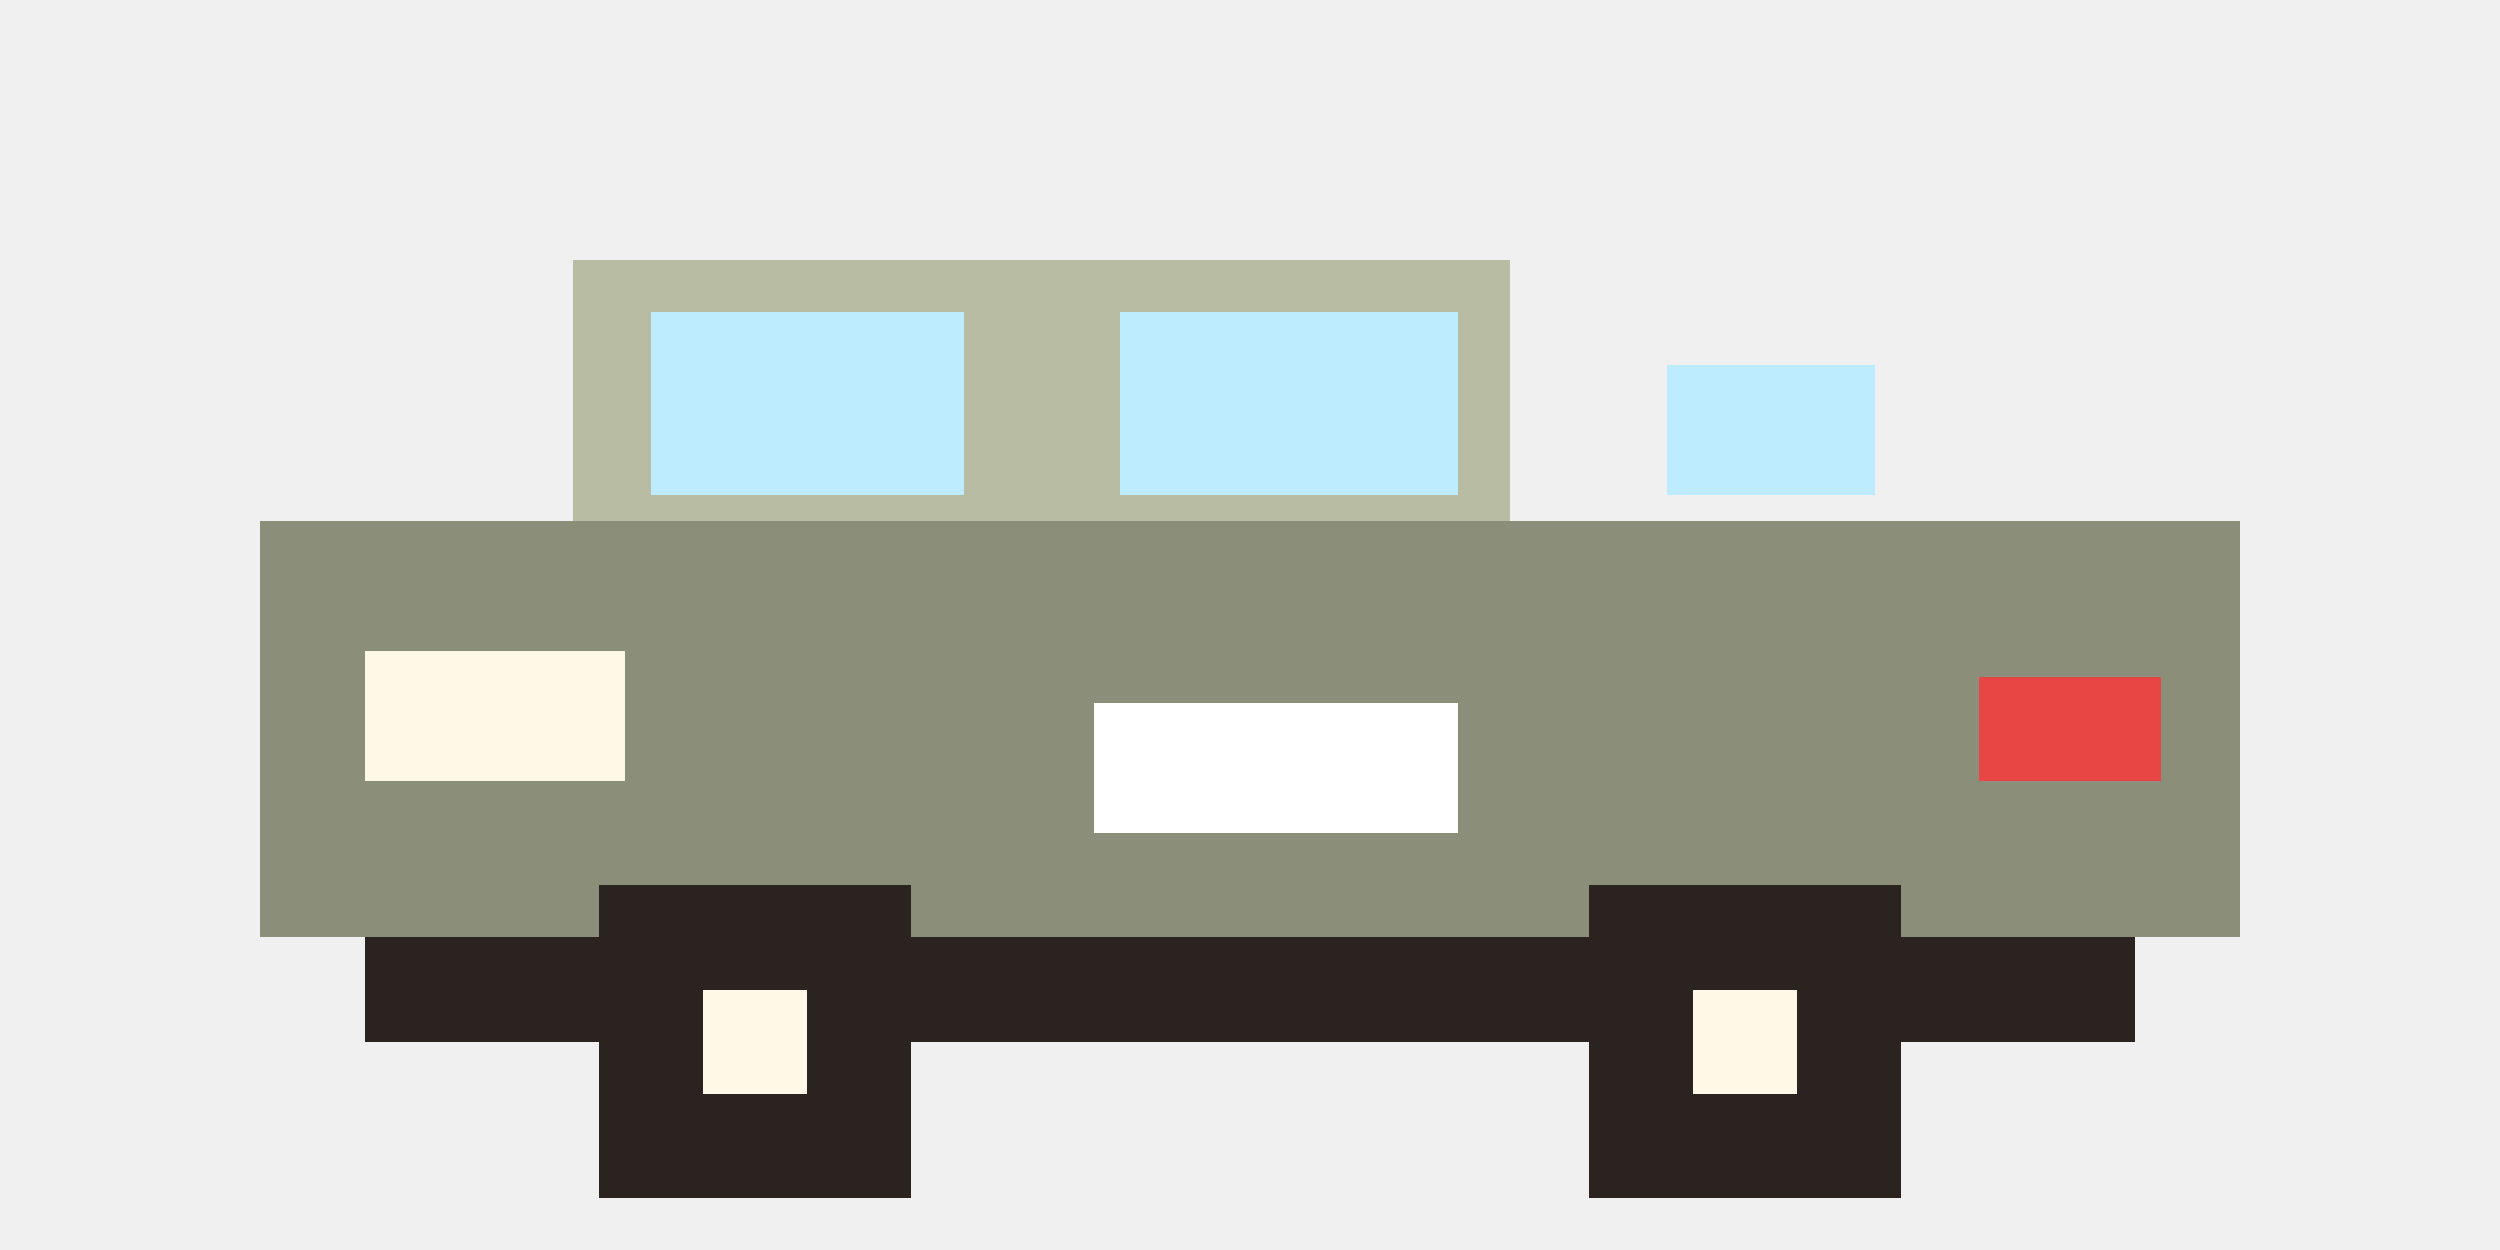
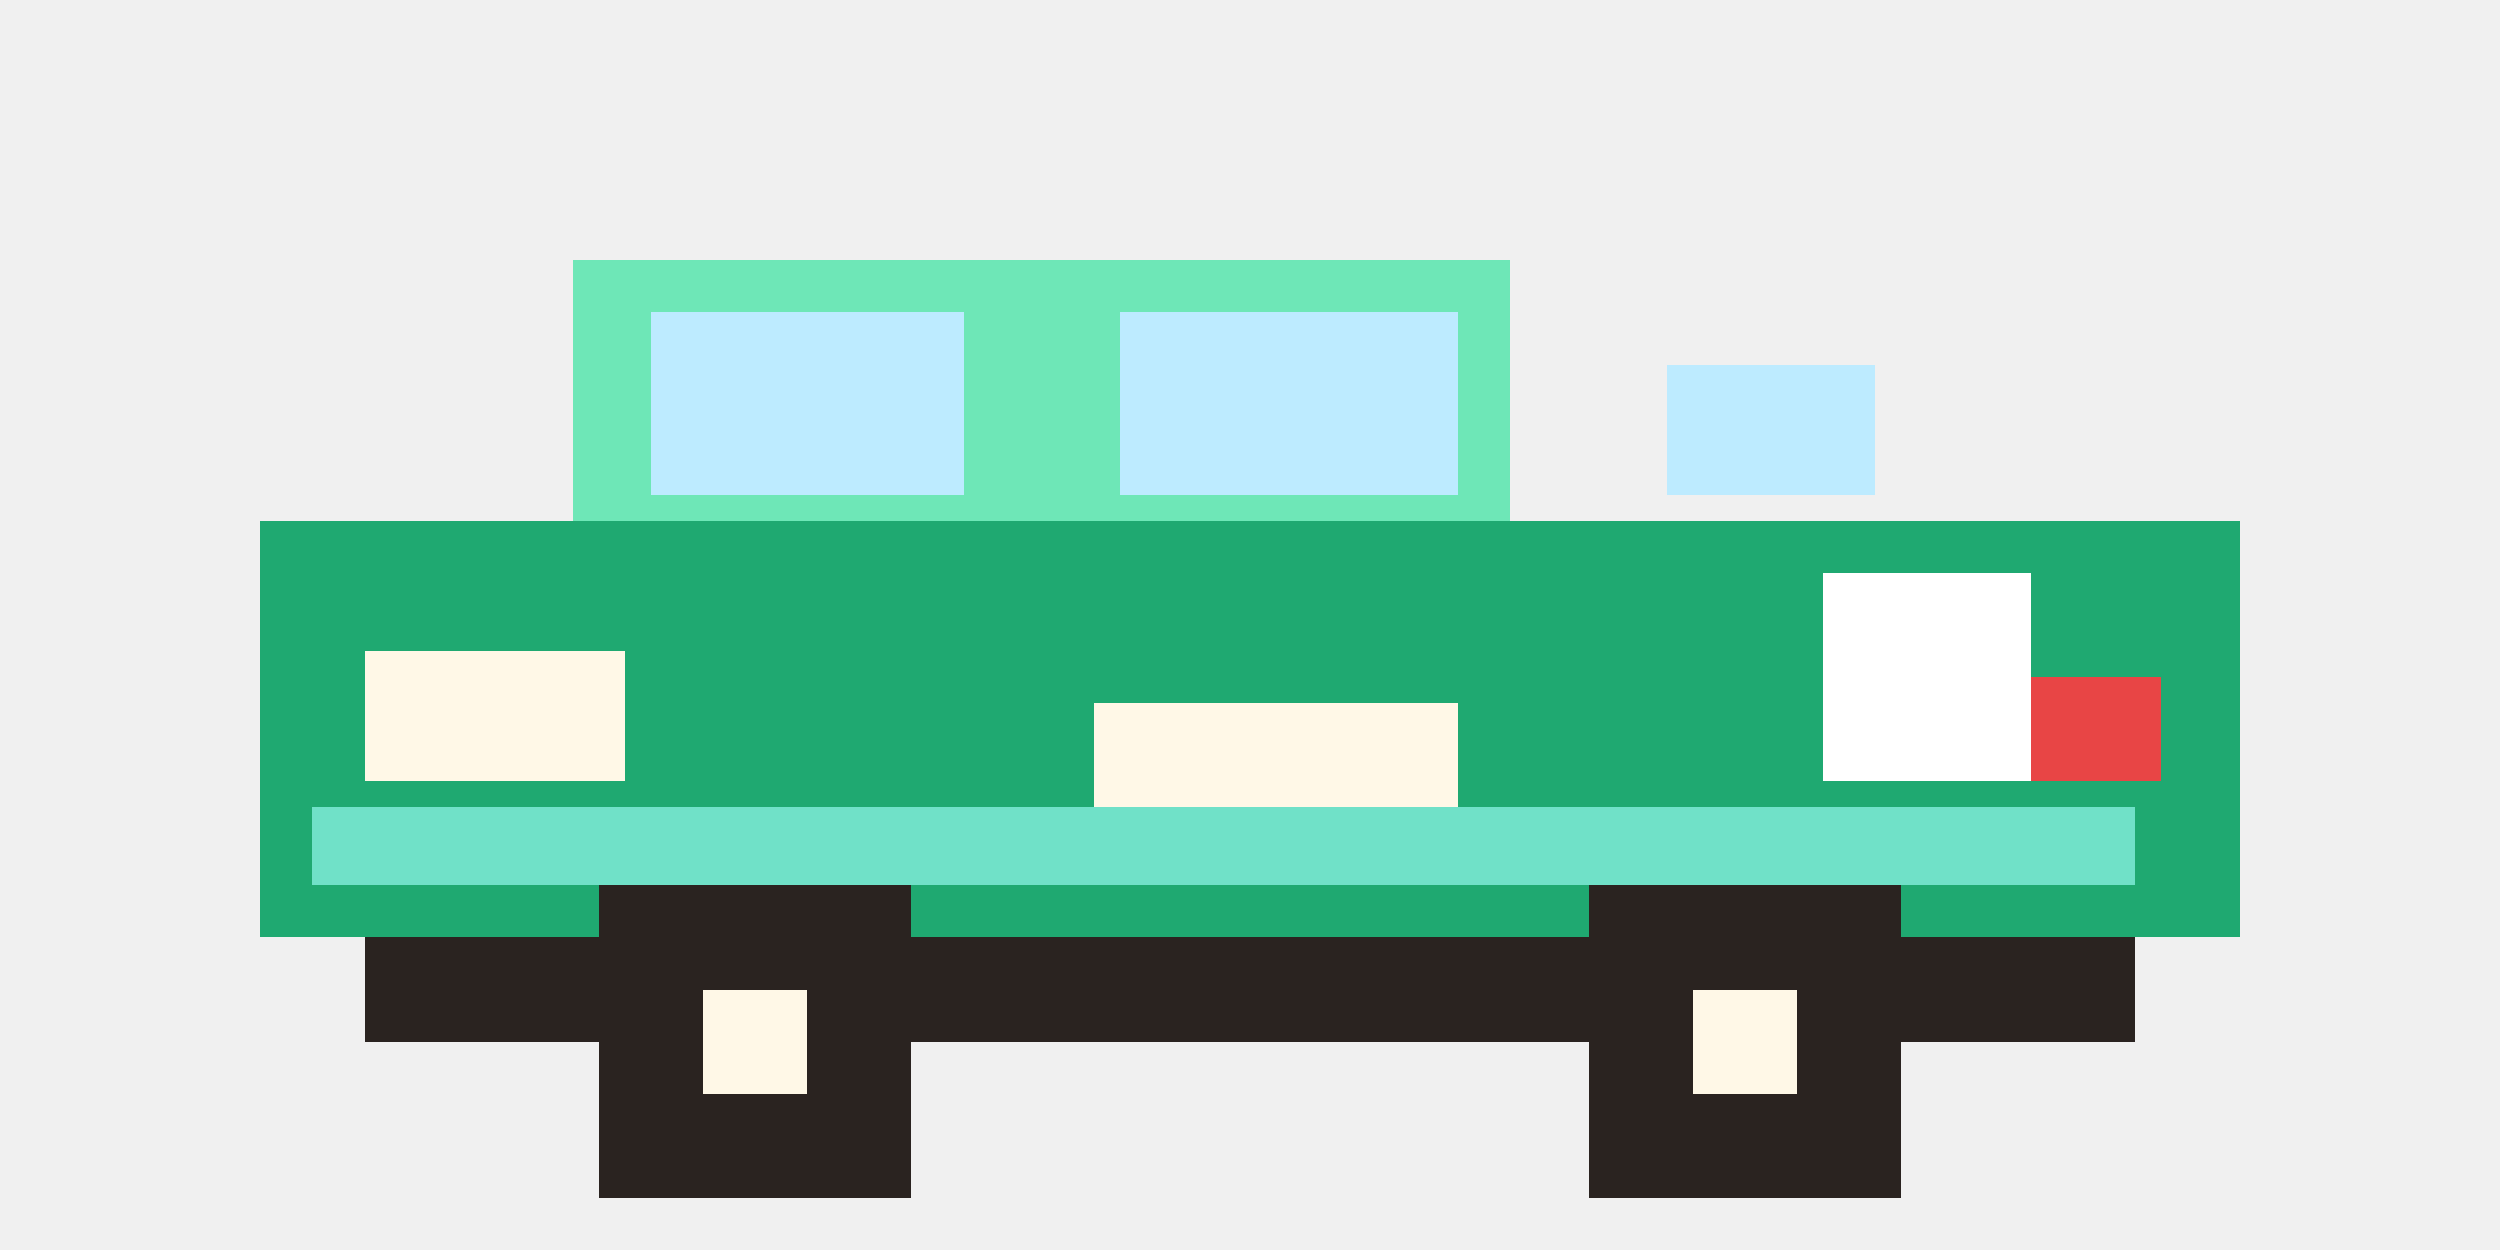
<svg xmlns="http://www.w3.org/2000/svg" width="96" height="48" viewBox="0 0 96 48" shape-rendering="crispEdges">
  <rect x="0" y="0" width="96" height="48" fill="transparent" />
-   <rect x="10" y="20" width="76" height="16" fill="#8B8F7A" />
+   <rect x="10" y="20" width="76" height="16" fill="#1FA971" />
  <rect x="14" y="36" width="68" height="4" fill="#2A2320" />
-   <rect x="22" y="10" width="36" height="10" fill="#B8BCA3" />
+   <rect x="22" y="10" width="36" height="10" fill="#6EE7B7" />
  <rect x="25" y="12" width="12" height="7" fill="#BDEBFF" />
  <rect x="43" y="12" width="13" height="7" fill="#BDEBFF" />
  <rect x="64" y="14" width="8" height="5" fill="#BDEBFF" />
  <rect x="14" y="25" width="10" height="5" fill="#FFF8E7" />
  <rect x="76" y="26" width="7" height="4" fill="#E84545" />
  <rect x="23" y="34" width="12" height="12" fill="#2A2320" />
  <rect x="61" y="34" width="12" height="12" fill="#2A2320" />
  <rect x="27" y="38" width="4" height="4" fill="#FFF8E7" />
  <rect x="65" y="38" width="4" height="4" fill="#FFF8E7" />
-   <rect x="42" y="27" width="14" height="5" fill="#FFFFFF" />
+   <rect x="42" y="27" width="14" height="5" fill="#FFF8E7" />
+   <rect x="12" y="31" width="70" height="3" fill="#70E1C8" />
+   <rect x="70" y="22" width="8" height="8" fill="#FFFFFF" />
</svg>
